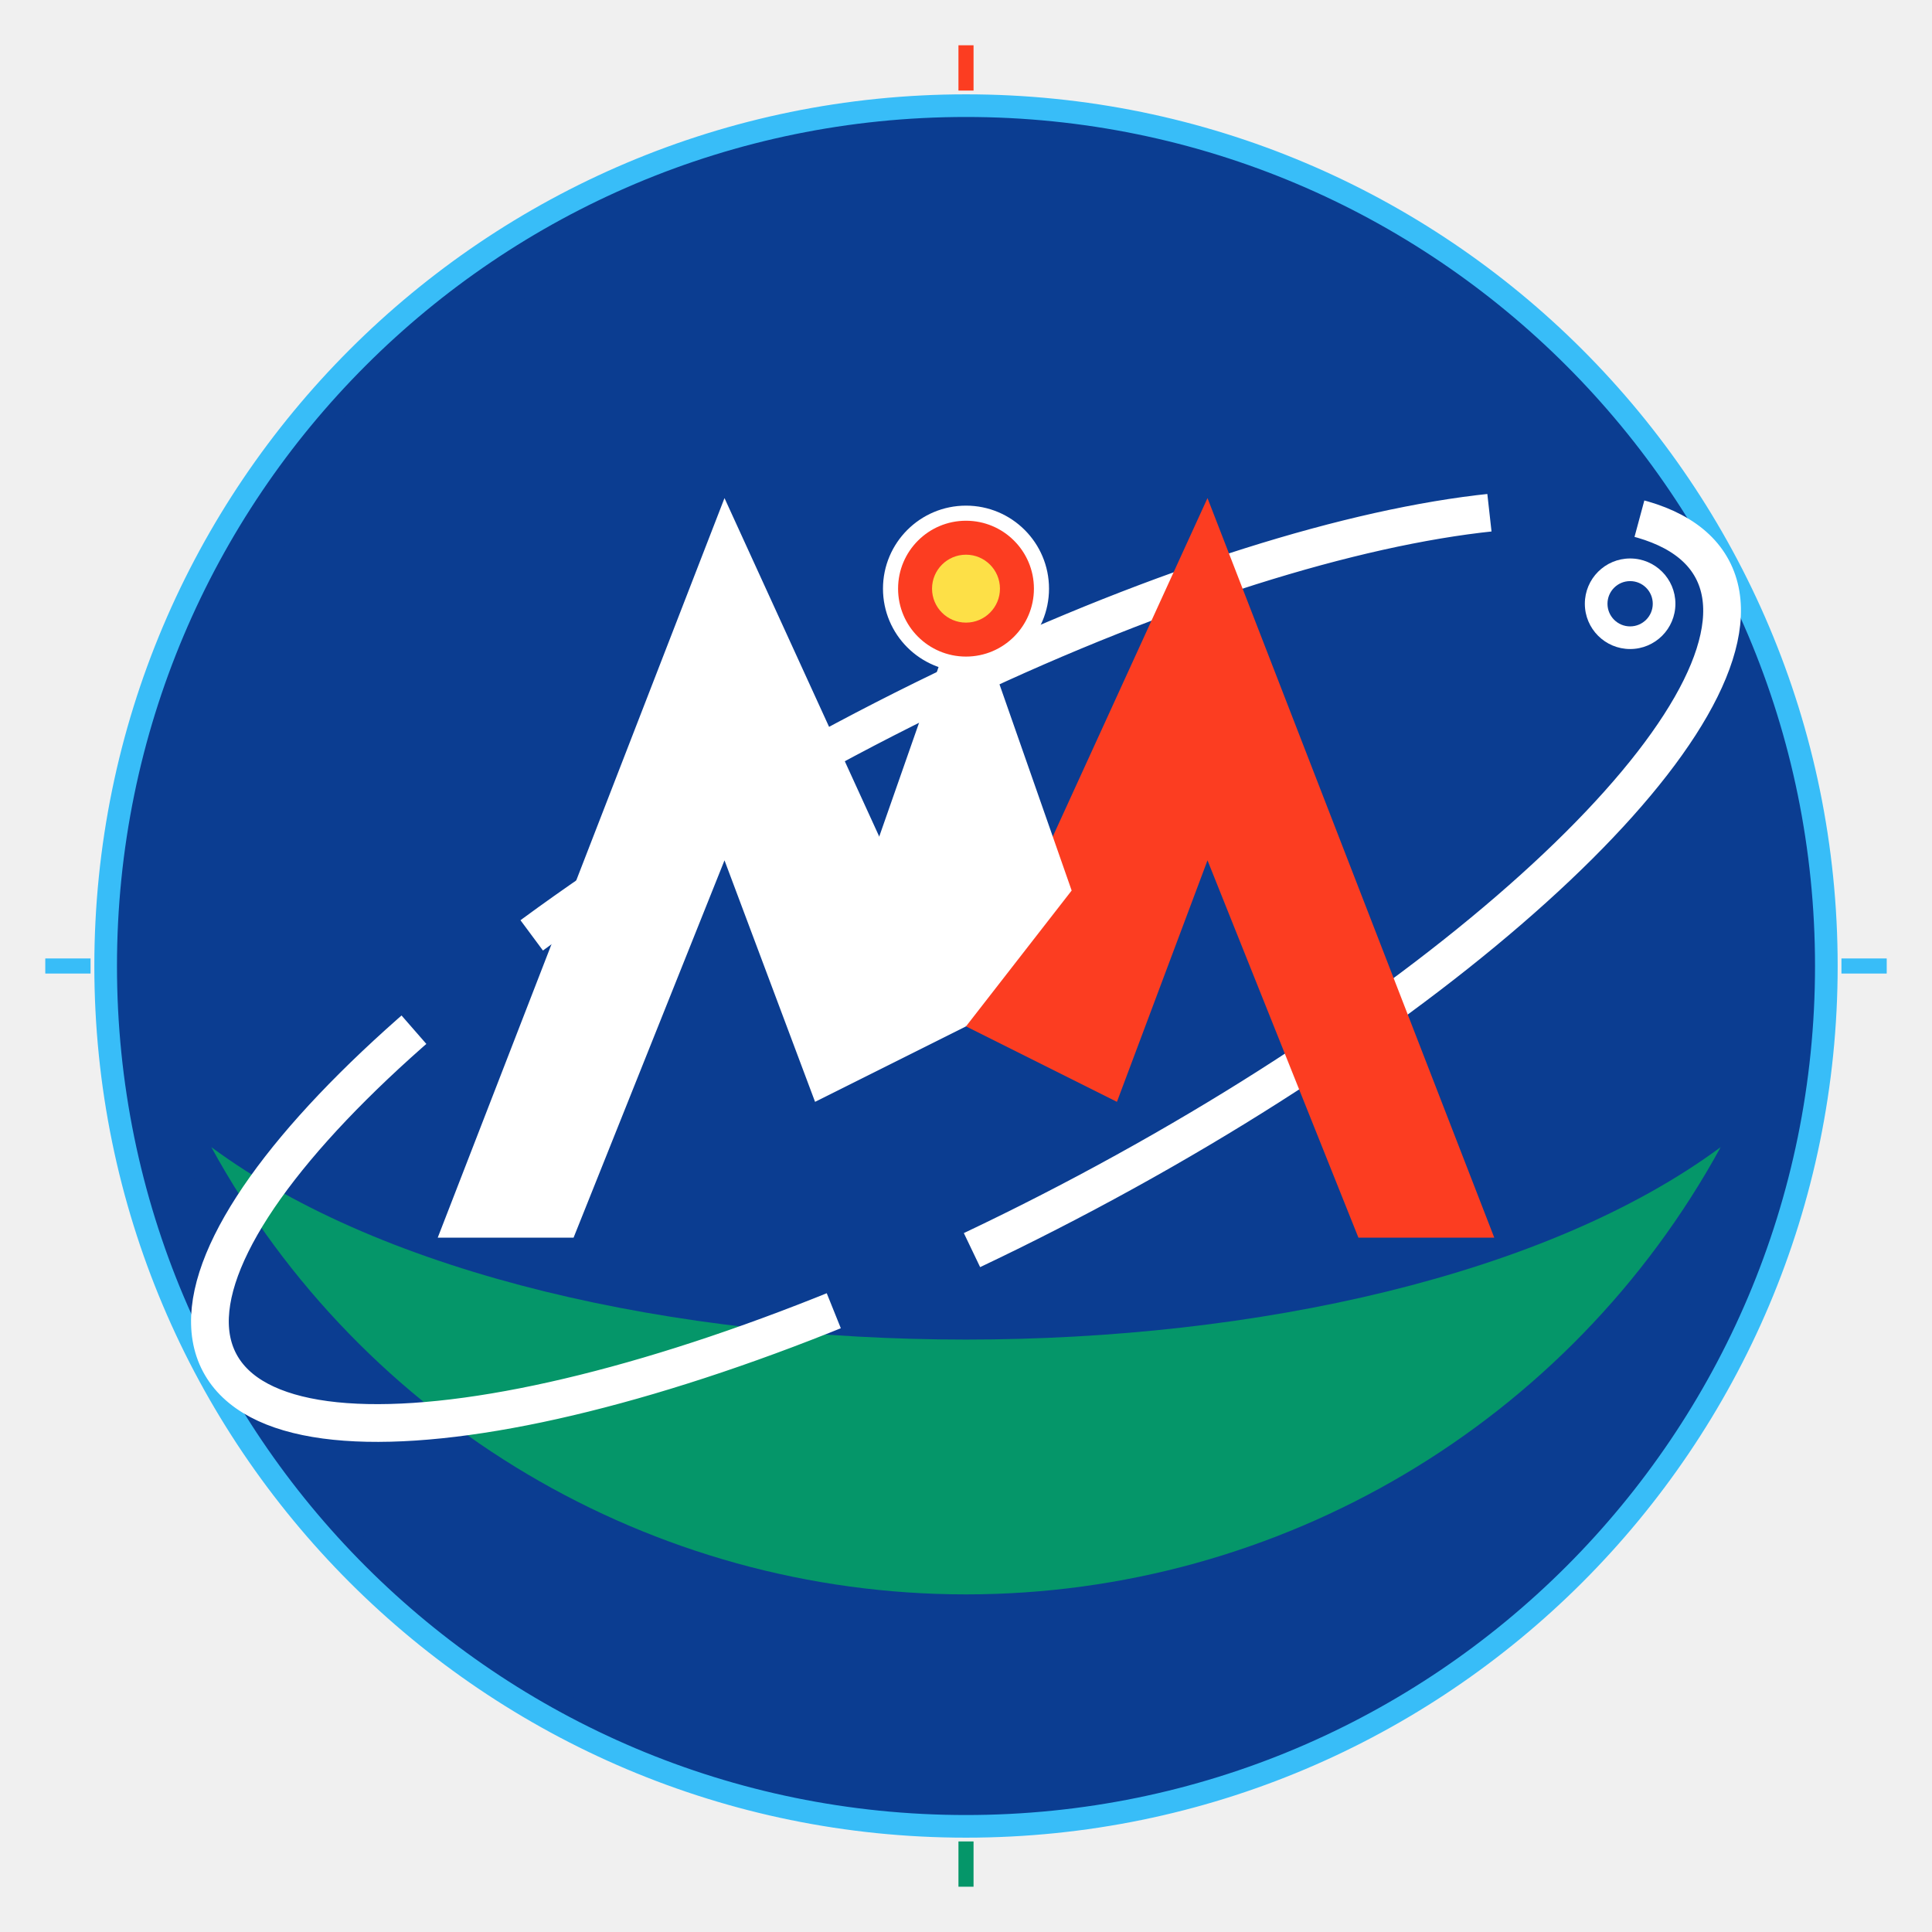
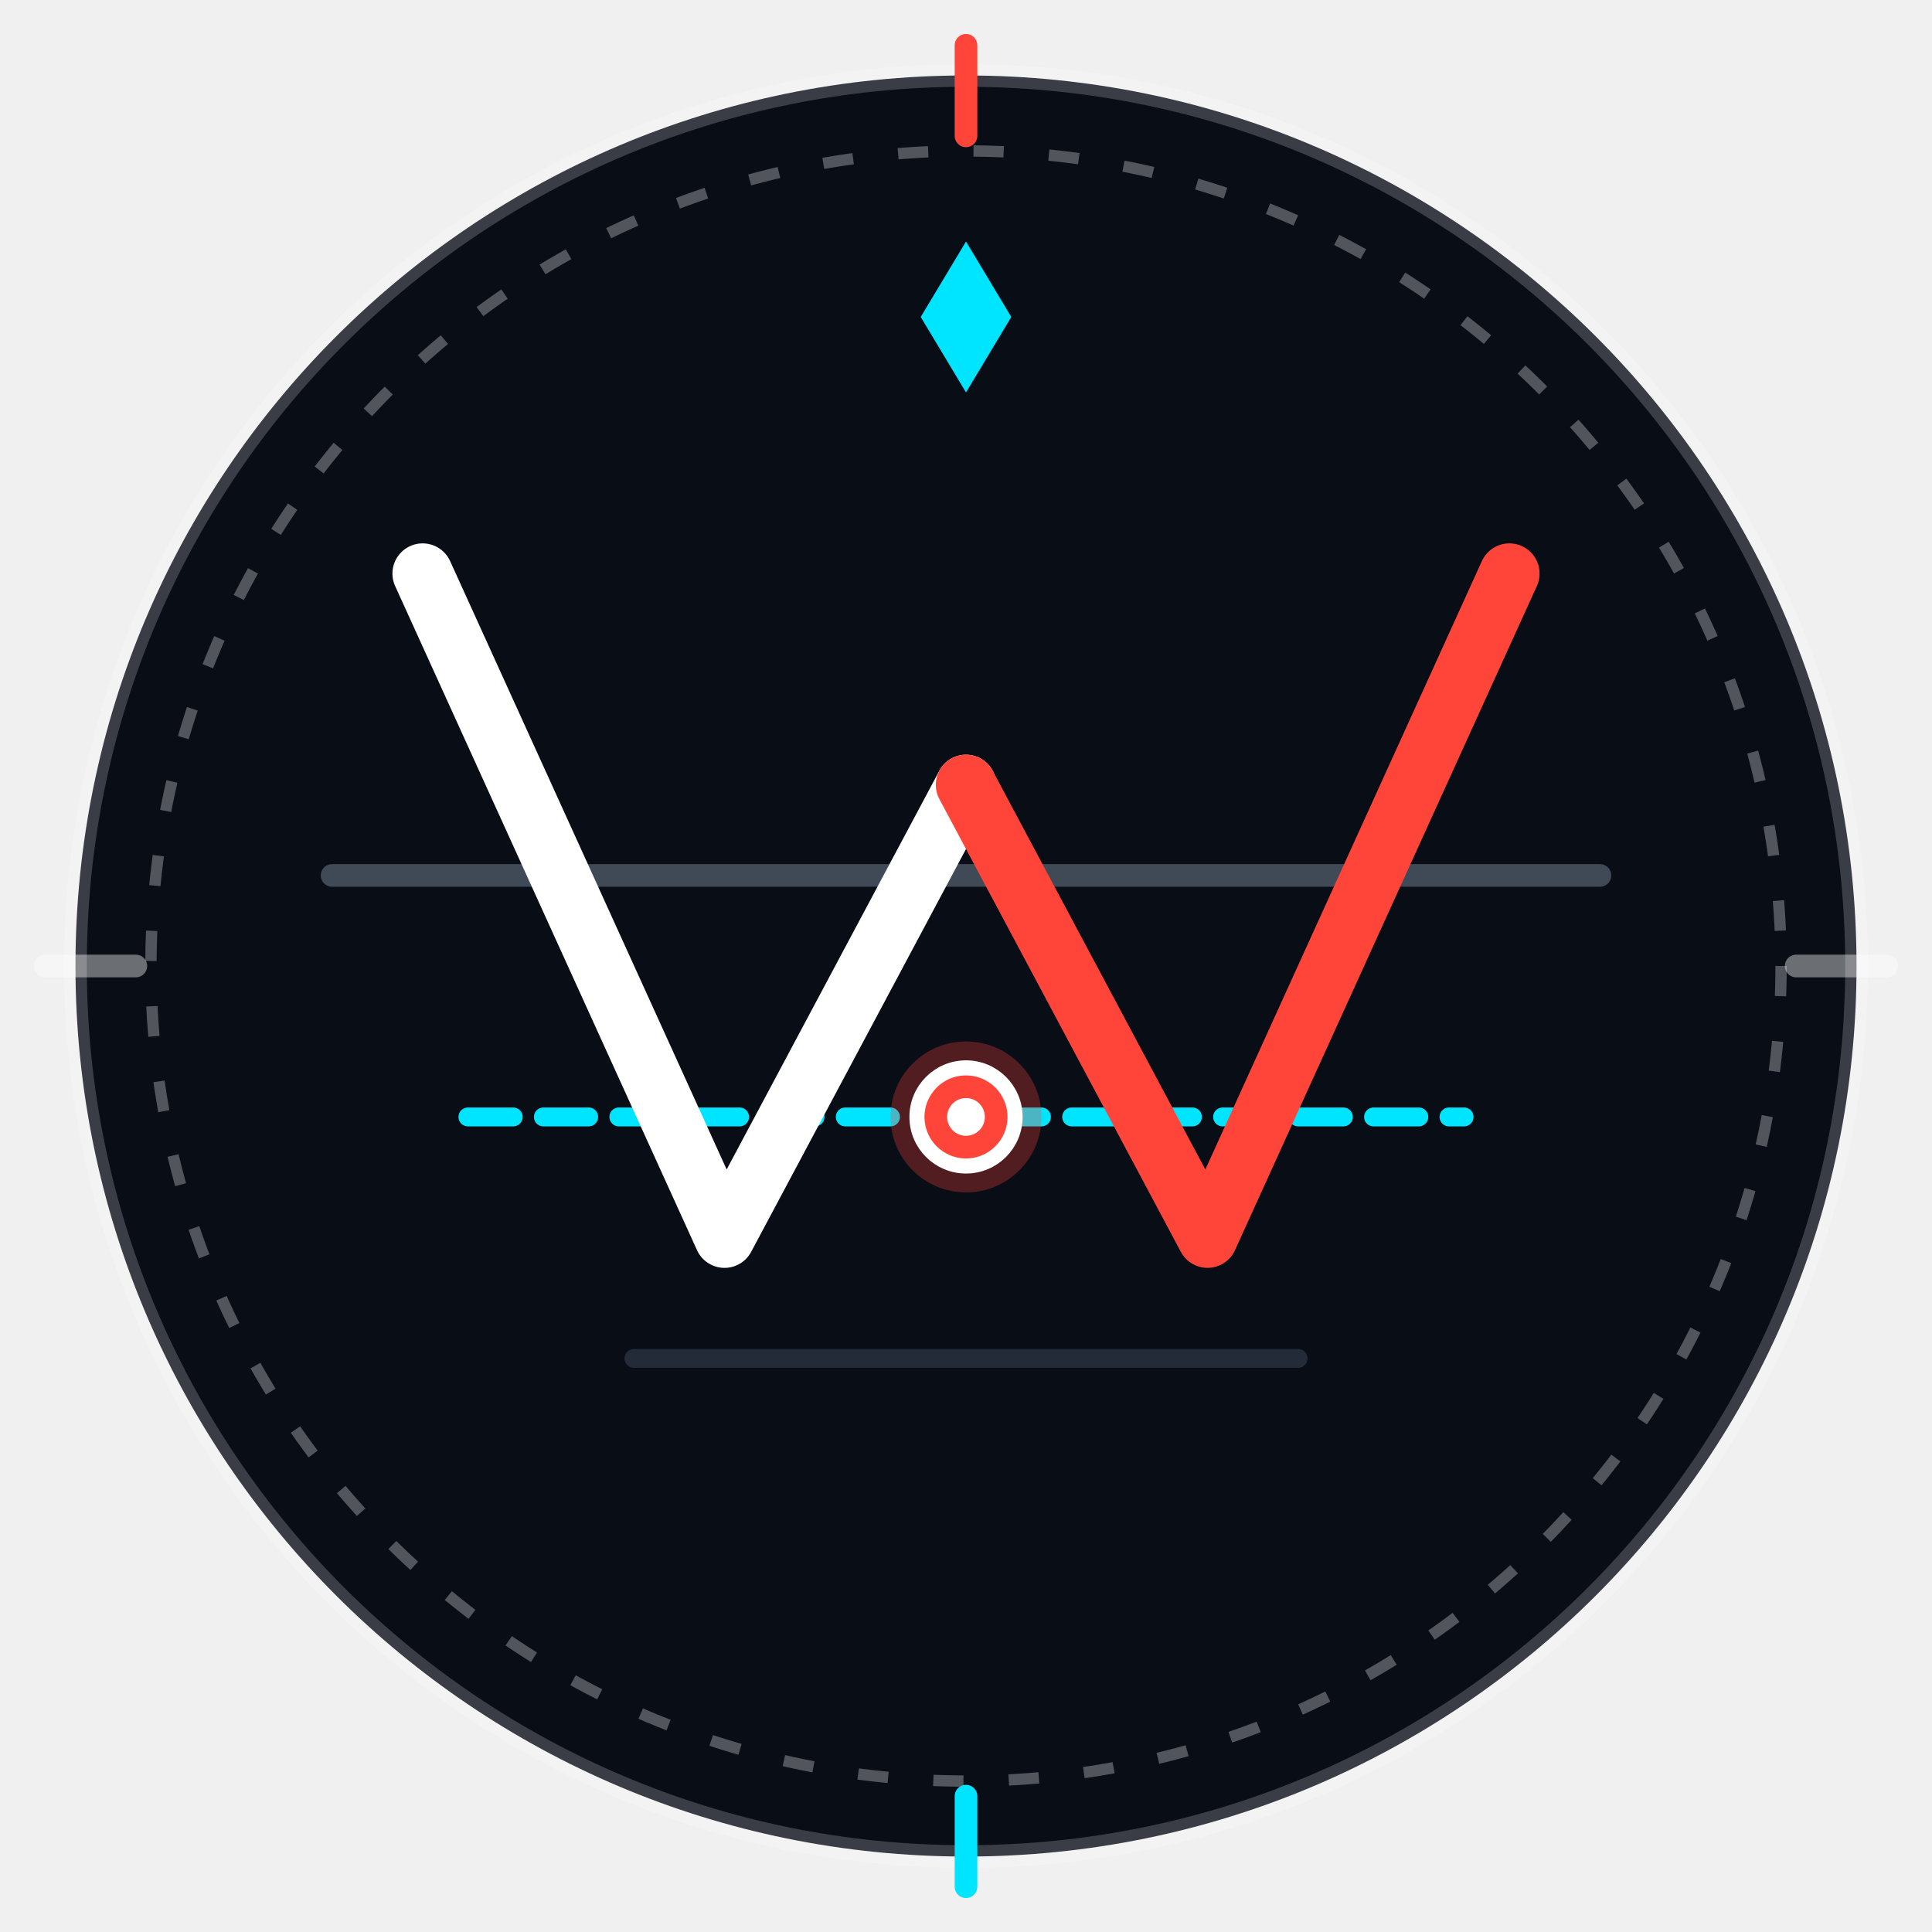
<svg xmlns="http://www.w3.org/2000/svg" viewBox="0 0 256 256" width="256" height="256">
-   <circle cx="128" cy="128" r="114" fill="#0B3D91" />
-   <circle cx="128" cy="128" r="114" fill="none" stroke="#38BDF8" stroke-width="3" />
-   <circle cx="128" cy="128" r="108" fill="none" stroke="#0B3D91" stroke-width="4" />
-   <path d="M 28,152 A 114,114 0 0 0 228,152 C 182,186 74,186 28,152 Z" fill="#059669" />
-   <ellipse cx="128" cy="128" rx="112" ry="34" fill="none" stroke="#FFFFFF" stroke-width="5" stroke-dasharray="140 20" transform="rotate(-28 128 128)" />
-   <polygon points="58,164 96,66 128,136 108,146 96,114 76,164" fill="#FFFFFF" />
-   <polygon points="198,164 160,66 128,136 148,146 160,114 180,164" fill="#FC3D21" />
-   <polygon points="128,78 142,118 128,136 114,118" fill="#FFFFFF" />
-   <circle cx="128" cy="78" r="10" fill="#FC3D21" stroke="#FFFFFF" stroke-width="2" />
-   <circle cx="128" cy="78" r="4.5" fill="#FDE047" />
-   <circle cx="216" cy="80" r="6" fill="#FFFFFF" />
-   <circle cx="216" cy="80" r="3" fill="#0B3D91" />
-   <rect x="127" y="6" width="2" height="6" fill="#FC3D21" />
-   <rect x="127" y="244" width="2" height="6" fill="#059669" />
-   <rect x="6" y="127" width="6" height="2" fill="#38BDF8" />
-   <rect x="244" y="127" width="6" height="2" fill="#38BDF8" />
+   <circle cx="128" cy="128" r="118" fill="#090D16" stroke="#FFFFFF" stroke-width="3" stroke-opacity="0.2" />
+   <circle cx="128" cy="128" r="108" fill="none" stroke="#FFFFFF" stroke-width="1.5" stroke-dasharray="4 6" stroke-opacity="0.3" />
+   <line x1="128" y1="6" x2="128" y2="18" stroke="#FF453A" stroke-width="3" stroke-linecap="round" />
+   <line x1="128" y1="238" x2="128" y2="250" stroke="#00E5FF" stroke-width="3" stroke-linecap="round" />
+   <line x1="6" y1="128" x2="18" y2="128" stroke="#FFFFFF" stroke-width="3" stroke-opacity="0.4" stroke-linecap="round" />
+   <line x1="238" y1="128" x2="250" y2="128" stroke="#FFFFFF" stroke-width="3" stroke-opacity="0.4" stroke-linecap="round" />
+   <line x1="44" y1="116" x2="212" y2="116" stroke="#94A3B8" stroke-width="3" stroke-opacity="0.4" stroke-linecap="round" />
+   <line x1="62" y1="148" x2="194" y2="148" stroke="#00E5FF" stroke-width="2.5" stroke-dasharray="6 4" stroke-linecap="round" />
+   <line x1="84" y1="180" x2="172" y2="180" stroke="#64748B" stroke-width="2.5" stroke-opacity="0.3" stroke-linecap="round" />
+   <polyline points="56,76 96,164 128,104" fill="none" stroke="#FFFFFF" stroke-width="8" stroke-linecap="round" stroke-linejoin="round" />
+   <polyline points="200,76 160,164 128,104" fill="none" stroke="#FF453A" stroke-width="8" stroke-linecap="round" stroke-linejoin="round" />
+   <circle cx="128" cy="148" r="10" fill="#FF453A" fill-opacity="0.3" />
+   <circle cx="128" cy="148" r="6.5" fill="#FF453A" stroke="#FFFFFF" stroke-width="2" />
+   <circle cx="128" cy="148" r="2.5" fill="#FFFFFF" />
+   <polygon points="128,32 134,42 128,52 122,42" fill="#00E5FF" />
</svg>
